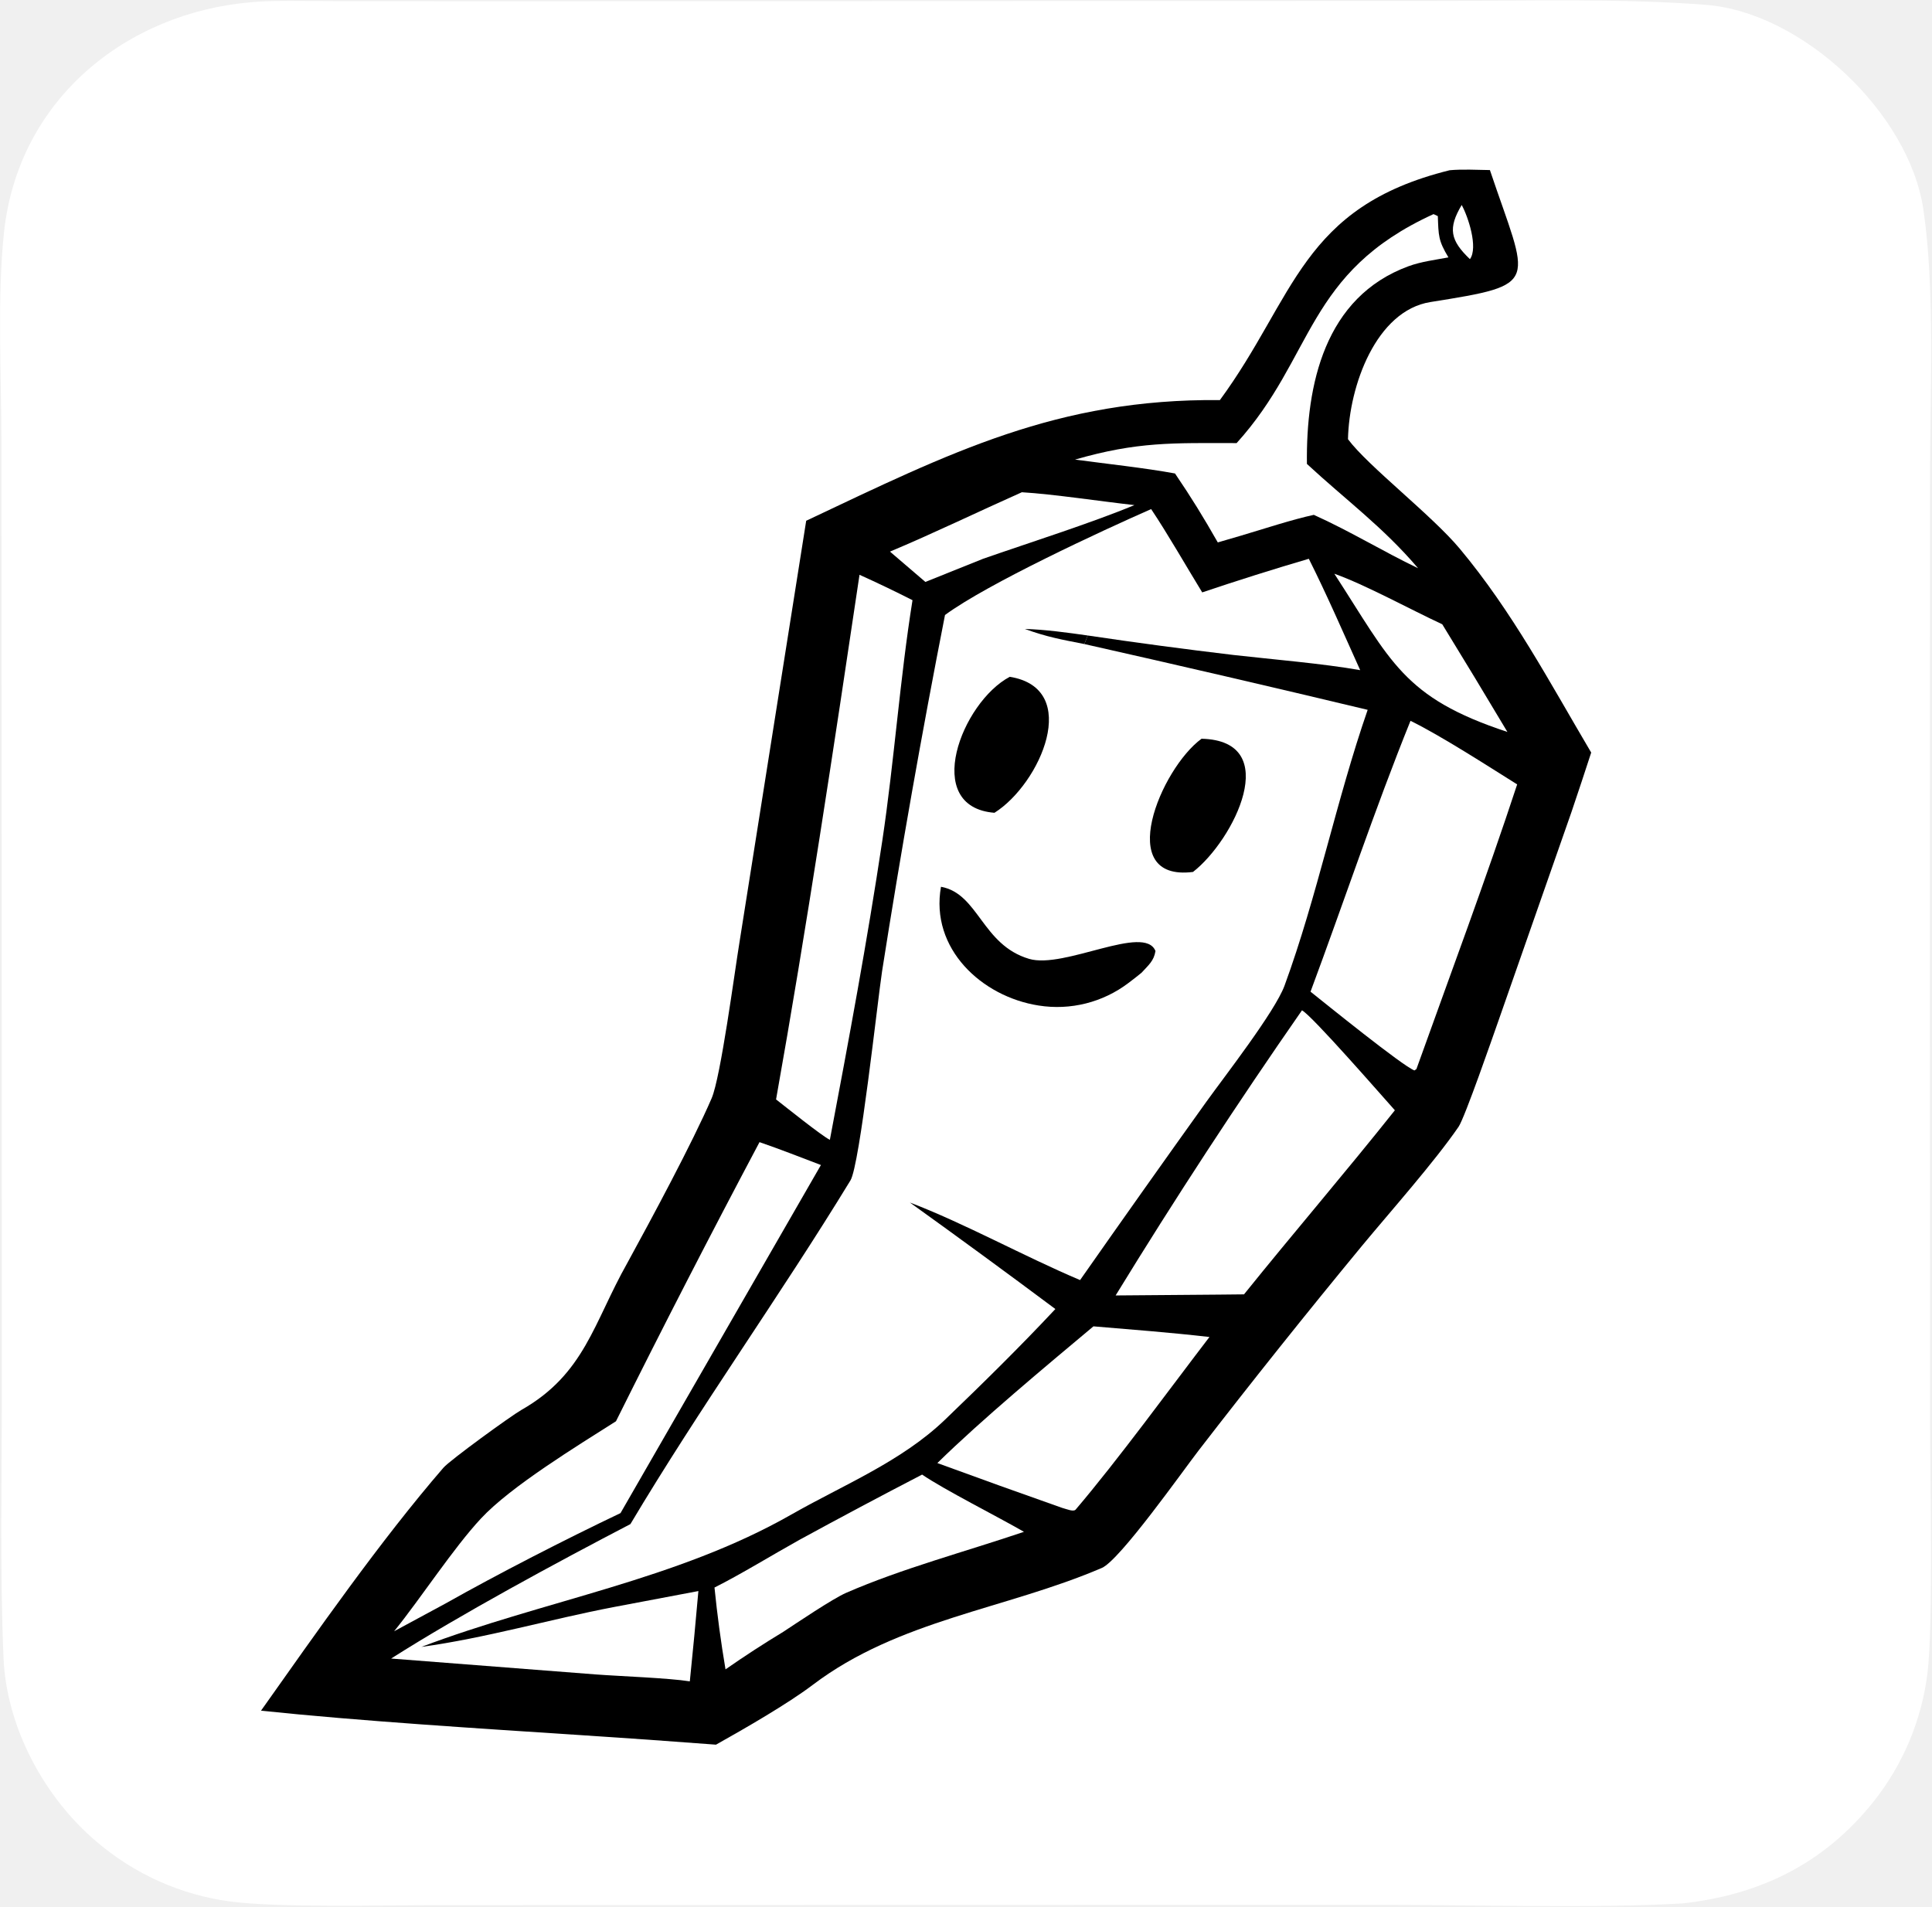
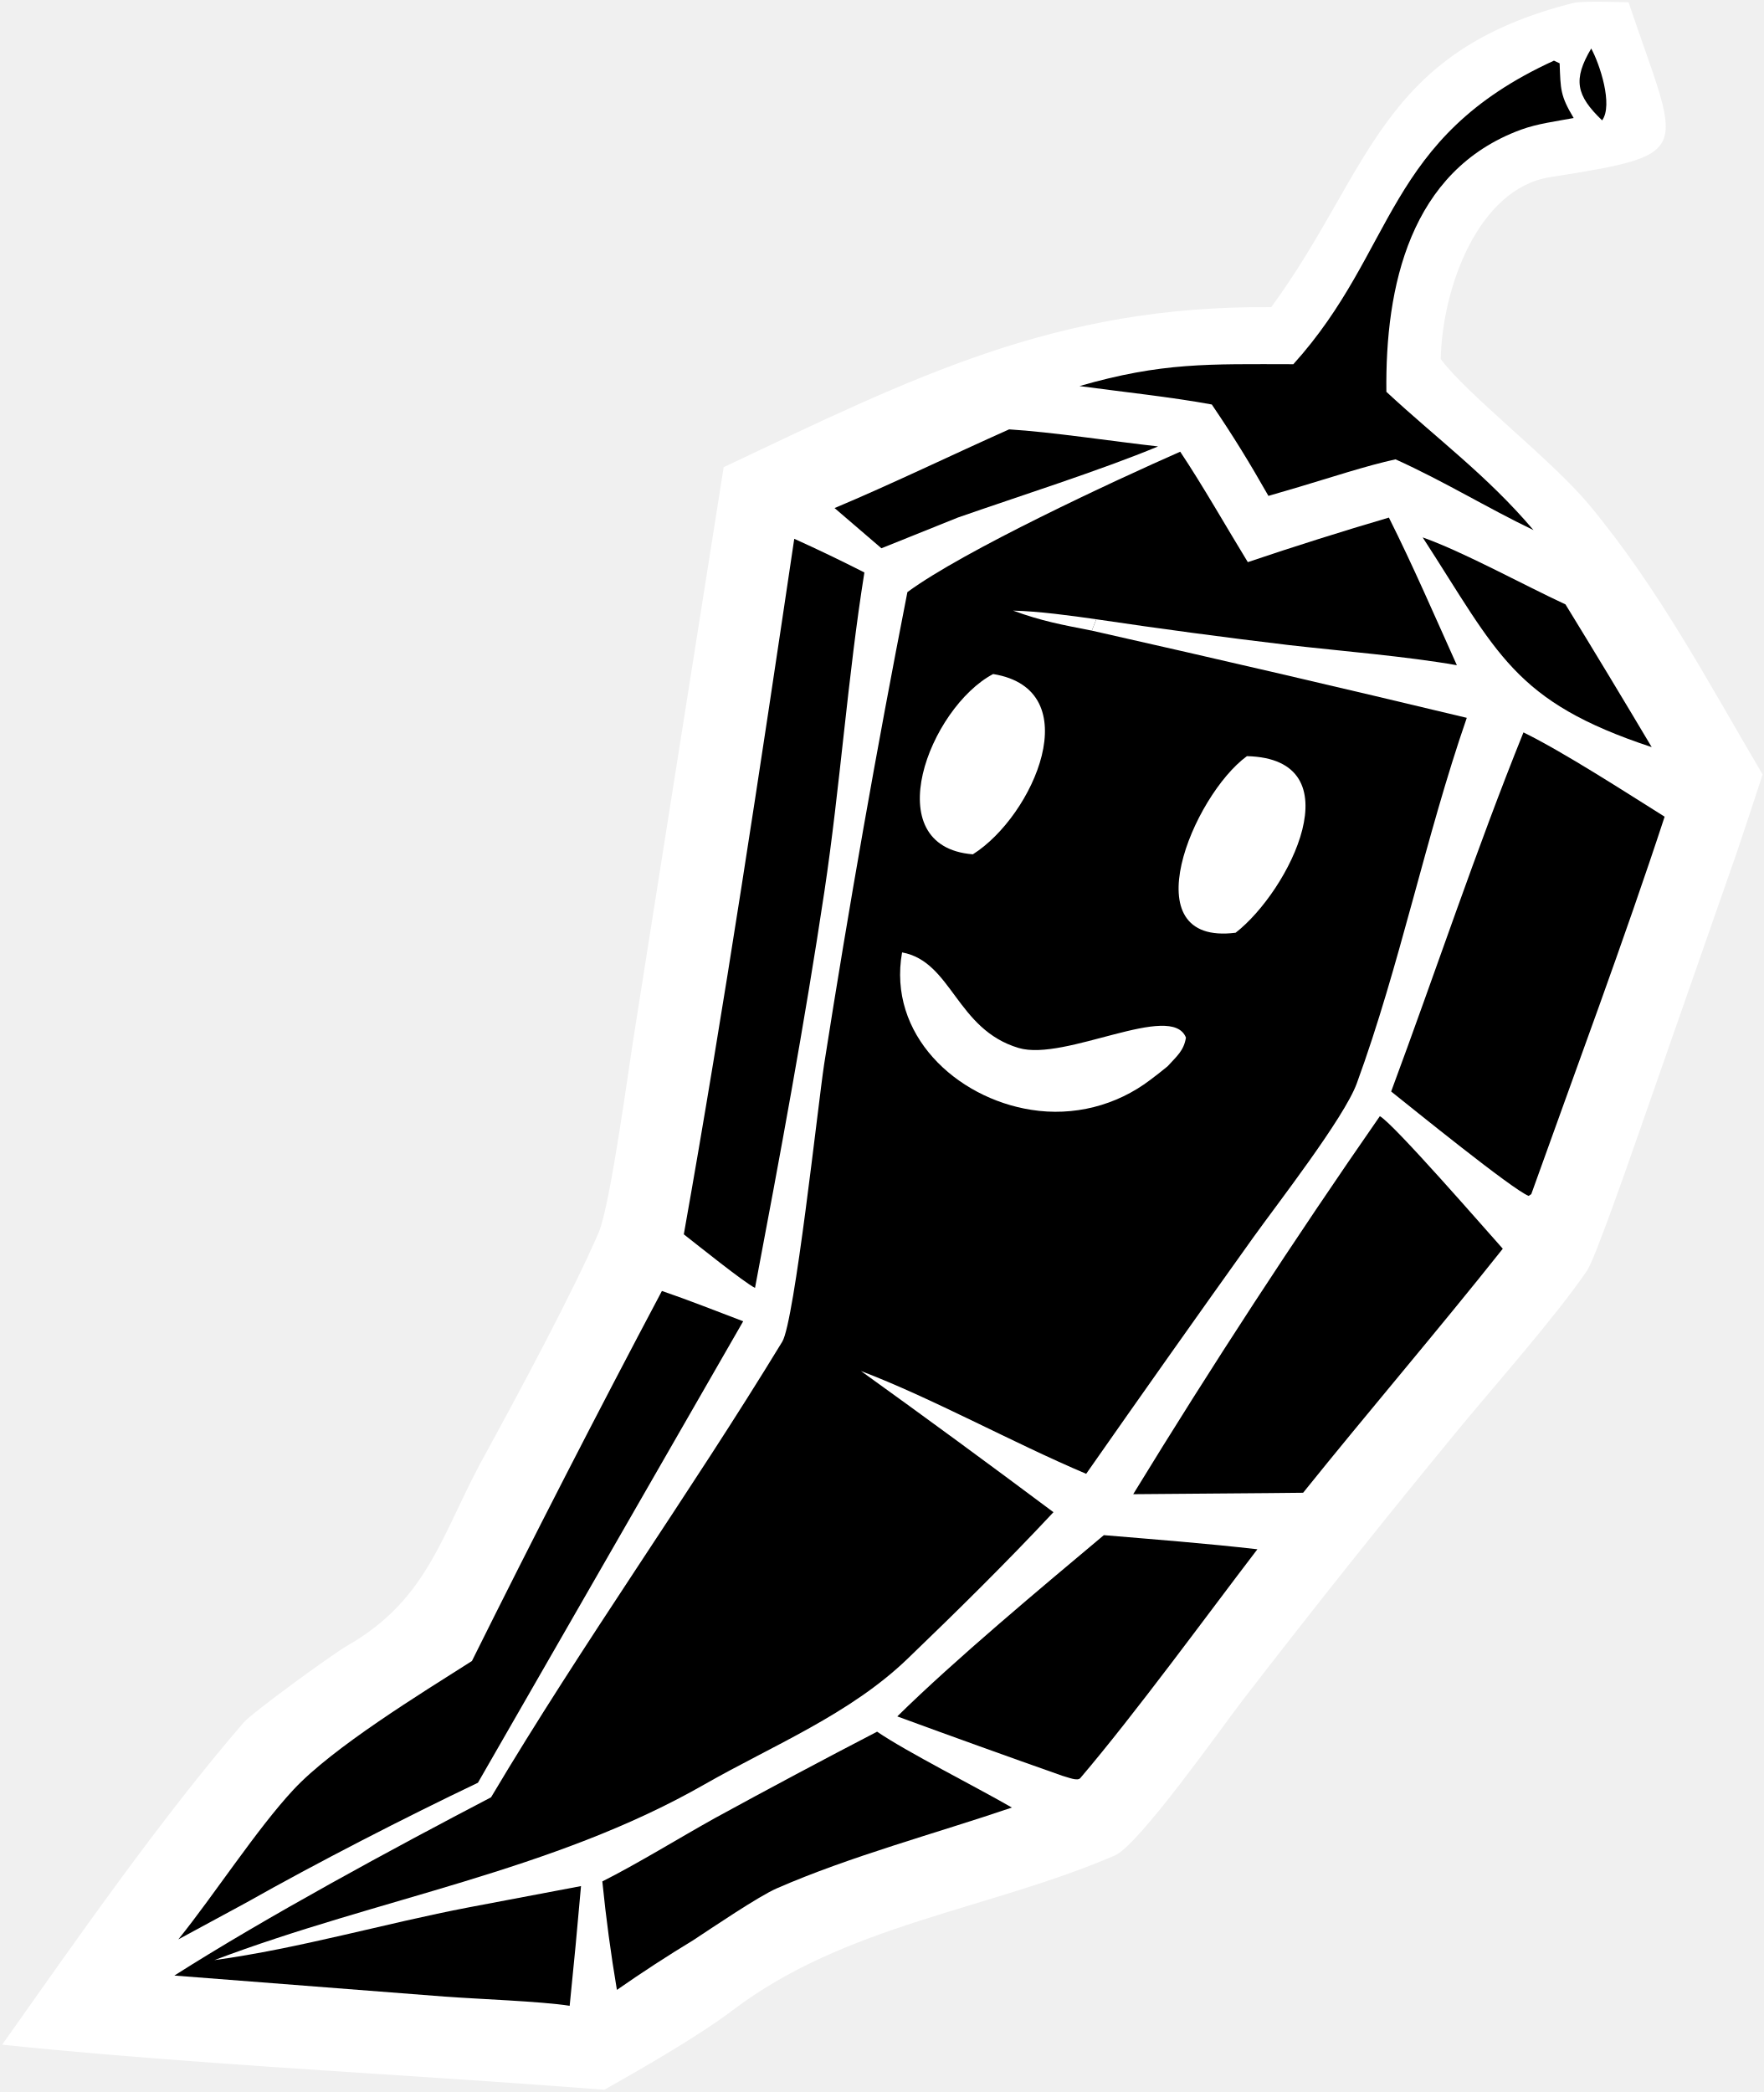
- <svg xmlns="http://www.w3.org/2000/svg" width="701" height="692" viewBox="0 0 701 692" fill="none">
-   <path d="M91.322 0.79C98.093 0.064 112.641 0.397 119.757 0.401L172.376 0.455L343.203 0.392L523.361 0.326C554.241 0.325 588.593 -0.631 619.047 1.766C653.94 4.514 692.638 40.922 697.854 75.905C702.117 104.482 700.313 142.444 700.282 172.735L700.224 341.618L700.31 517.37C700.319 536.75 701.489 589.79 699.362 607.141C697.242 624.268 690.429 640.463 679.686 653.919C661.772 676.37 638.398 687.685 610.366 690.733C579.245 692.567 533.632 691.232 501.631 691.249L293.602 691.288L157.944 691.362C139.032 691.371 100.832 692.353 83.303 690.003C65.602 687.585 48.954 680.144 35.306 668.551C16.043 652.397 2.366 626.792 1.288 601.799C-0.09 569.823 0.688 535.743 0.664 503.559L0.61 305.674L0.509 159.693C0.47 135.899 -1.026 107.785 1.44 84.419C6.526 36.224 45.697 4.595 91.322 0.79Z" fill="white" />
-   <path d="M525.981 61.779C530.429 61.362 536.039 61.639 540.591 61.716C554.631 103.469 559.643 103.143 519.027 109.605C499.329 112.739 489.499 139.969 489.099 159.384C496.393 169.174 519.473 186.921 529.659 199.119C548.793 222.038 562.188 247.449 577.345 273.095C574.991 280.339 572.594 287.57 570.15 294.783L543.74 370.28C541.663 376.154 531.47 405.624 529.22 408.901C520.462 421.659 504.449 439.702 494.315 451.932C474.124 476.403 454.326 501.201 434.935 526.318C429.187 533.759 406.329 566.18 399.784 568.986C364.827 583.978 326.031 587.819 294.893 611.422C285.903 618.235 270.131 627.328 259.788 633.119C243.501 631.877 227.207 630.726 210.906 629.666C174.744 627.291 130.556 624.551 94.703 620.785C114.828 592.364 137.993 559.117 160.876 532.636C163.266 529.868 185.415 513.787 189.212 511.63C212.148 498.594 215.411 479.93 227.607 458.341C236.31 442.429 251.198 414.788 258.201 398.572C261.506 390.923 266.569 352.518 268.263 342.242L292.517 188.977C344.815 164.259 383.645 144.636 442.621 145.184C470.048 107.82 472.03 75.141 525.981 61.779Z" fill="black" />
-   <path d="M342.88 223.18C358.26 211.852 399.762 192.615 417.674 184.743C423.682 193.706 430.43 205.545 436.207 214.971C449.02 210.654 461.916 206.586 474.886 202.775C481.417 215.77 487.52 229.874 493.525 243.19C479.858 240.774 461.559 239.28 447.466 237.673C429.833 235.577 412.23 233.223 394.664 230.612L393.446 233.72C427.763 241.446 462.029 249.403 496.241 257.591C484.924 290.19 477.895 325.443 466.077 357.672C462.618 367.104 444.283 390.655 437.712 399.813C422.327 421.303 407.053 442.874 391.894 464.525C371.712 455.989 349.657 443.792 330.143 436.383C347.856 449.101 365.449 461.984 382.925 475.03C370.032 488.807 356.508 502.103 342.906 515.167C327.044 530.401 305.989 538.85 287.12 549.612C245.492 573.358 197.721 580.687 152.882 597.644C176.444 594.396 199.365 587.646 222.7 583.181C232.929 581.225 243.172 579.331 253.4 577.374C252.45 588.303 251.413 599.227 250.291 610.142C242.52 608.909 224.676 608.278 216.007 607.62L141.915 601.865C167.275 585.759 201.957 567.031 228.737 553.074C254.037 510.607 282.97 470.334 308.578 428.355C311.961 422.81 318.384 363.403 320.045 352.483C326.834 309.239 334.446 266.129 342.88 223.18Z" fill="white" />
-   <path d="M393.446 233.72C385.158 232.089 379.879 231.161 371.856 228.244C378.914 228.412 387.671 229.609 394.664 230.612L393.446 233.72Z" fill="black" />
-   <path d="M341.423 321.798C355.108 324.307 356.255 342.877 373.397 347.962C386.117 351.736 415.297 335.155 419.248 345.122C418.661 348.741 416.724 350.212 414.212 352.976C412.669 354.245 411.099 355.474 409.501 356.668C400.184 363.764 388.395 366.733 376.852 364.891C356.212 361.68 337.42 344.25 341.423 321.798Z" fill="black" />
-   <path d="M366.385 245.602C392.677 249.86 377.479 284.468 360.828 294.951C334.298 292.839 348.922 254.838 366.385 245.602Z" fill="black" />
-   <path d="M435.962 268.079C465.832 268.795 447.603 304.977 432.861 316.419C404.033 320.04 421.148 278.888 435.962 268.079Z" fill="black" />
-   <path d="M511.78 261.577C522.871 267.016 539.759 277.94 550.482 284.649C539.456 318.239 525.9 354.528 513.929 387.952L513.211 388.453C508.9 386.849 480.797 364.077 475.507 359.873C487.59 327.392 498.809 293.658 511.78 261.577Z" fill="white" />
-   <path d="M472.405 366.633C476.083 368.553 501.946 398.284 506.11 402.91C488.201 425.433 469.437 447.261 451.371 469.707L442.282 469.8L404.789 470.103C426.323 434.96 448.872 400.456 472.405 366.633Z" fill="white" />
-   <path d="M275.58 414.47C282.939 416.984 290.558 420.005 297.862 422.769L225.141 549.087C205.066 558.651 180.94 571.013 161.674 581.876L143 591.965C152.766 579.899 164.427 561.87 174.55 551.001C185.365 539.388 209.456 524.69 223.499 515.759C240.415 481.767 257.777 448 275.58 414.47Z" fill="white" />
-   <path d="M311.862 208.583C318.341 211.505 324.753 214.578 331.091 217.801C326.575 245.868 324.418 276.565 320.145 304.996C314.655 341.516 307.976 377.384 301.105 413.635C298.042 412.106 285.049 401.663 281.583 398.969C292.539 337.599 302.679 270.268 311.862 208.583Z" fill="white" />
-   <path d="M396.74 481.314C411.11 482.525 424.443 483.534 438.834 485.179C424.988 503.241 405.461 530.015 390.289 547.809C389.509 548.723 387.036 547.628 385.389 547.192C370.262 541.869 355.168 536.447 340.11 530.928C356.023 515.295 379.561 495.708 396.74 481.314Z" fill="white" />
-   <path d="M520.138 77.7L521.695 78.43C521.965 85.572 521.854 87.274 525.544 93.404C520.786 94.3 515.611 94.941 511.076 96.604C480.599 107.79 473.85 139.643 474.198 168.353C488.364 181.478 501.74 191.177 514.535 206.206C501.651 200.028 490.284 192.974 476.707 186.833C468.993 188.485 458.178 192.039 450.384 194.347L441.861 196.839C436.556 187.537 432.346 180.672 426.336 171.819C415.415 169.802 401.289 168.297 390.063 166.777C412.738 160.243 425.486 160.764 448.692 160.794C477.06 129.423 473.64 98.927 520.138 77.7Z" fill="white" />
-   <path d="M334.576 535.108C342.567 540.584 361.68 550.2 371.53 555.878C350.531 563.004 327.157 569.223 307.054 578.003C302.027 580.197 289.256 588.853 284.209 592.161C277.078 596.478 270.085 601.025 263.243 605.791C261.575 595.942 260.242 586.038 259.244 576.096C268.761 571.326 280.474 564.123 290.03 558.809C304.793 550.748 319.643 542.847 334.576 535.108Z" fill="white" />
-   <path d="M370.769 178.628C382.212 179.318 399.6 181.959 411.604 183.298C396.108 189.756 373.18 197.023 356.719 202.766L335.759 211.177L322.916 200.171C338.068 193.835 355.484 185.433 370.769 178.628Z" fill="white" />
-   <path d="M484.146 208.199C495.295 212.146 511.793 221.207 523.306 226.545C531.273 239.511 539.15 252.532 546.938 265.61C509.006 253.11 504.77 239.947 484.146 208.199Z" fill="white" />
-   <path d="M530.355 74.383C532.706 78.643 536.402 89.848 533.345 94.045C526.181 87.19 525.315 82.873 530.355 74.383Z" fill="white" />
+ <svg xmlns="http://www.w3.org/2000/svg" width="483" height="573" viewBox="0 0 483 573" fill="none">
+   <path d="M431.46 0.681C435.903 0.263 441.508 0.541 446.055 0.617C460.082 42.397 465.09 42.071 424.512 48.537C404.833 51.673 395.012 78.92 394.613 98.347C401.899 108.143 424.957 125.901 435.133 138.107C454.25 161.041 467.632 186.468 482.774 212.13C480.423 219.378 478.028 226.613 475.586 233.832L449.202 309.375C447.126 315.254 436.943 344.742 434.695 348.021C425.945 360.787 409.948 378.842 399.824 391.079C379.651 415.565 359.873 440.379 340.499 465.512C334.757 472.958 311.921 505.398 305.382 508.207C270.458 523.208 231.699 527.051 200.59 550.669C191.609 557.487 175.852 566.586 165.518 572.38C149.247 571.137 132.968 569.985 116.682 568.925C80.555 566.548 36.408 563.807 0.59 560.038C20.696 531.599 43.839 498.331 66.7 471.834C69.088 469.064 91.216 452.973 95.01 450.814C117.924 437.77 121.183 419.095 133.368 397.492C142.062 381.57 156.937 353.912 163.933 337.686C167.235 330.031 172.293 291.603 173.985 281.32L198.216 127.959C250.465 103.225 289.258 83.59 348.178 84.138C375.58 46.751 377.559 14.051 431.46 0.681Z" fill="white" />
+   <path d="M248.532 162.183C263.897 150.848 305.359 131.599 323.255 123.723C329.257 132.691 335.998 144.537 341.77 153.969C354.571 149.649 367.455 145.579 380.413 141.766C386.938 154.769 393.035 168.881 399.034 182.205C385.38 179.788 367.098 178.293 353.019 176.685C335.403 174.588 317.816 172.232 300.267 169.619L299.049 172.73C333.335 180.461 367.568 188.423 401.747 196.616C390.441 229.236 383.419 264.511 371.612 296.76C368.156 306.198 349.839 329.763 343.274 338.927C327.903 360.431 312.644 382.015 297.499 403.68C277.336 395.138 255.302 382.934 235.807 375.52C253.503 388.246 271.08 401.138 288.539 414.191C275.658 427.978 262.147 441.281 248.558 454.354C232.71 469.597 211.676 478.051 192.824 488.82C151.236 512.581 103.51 519.915 58.714 536.883C82.253 533.632 105.152 526.878 128.466 522.411C138.685 520.454 148.918 518.558 159.136 516.6C158.187 527.536 157.151 538.467 156.03 549.389C148.267 548.155 130.44 547.523 121.779 546.865L47.757 541.106C73.093 524.99 107.742 506.25 134.496 492.285C159.773 449.791 188.678 409.493 214.262 367.487C217.641 361.939 224.059 302.494 225.718 291.567C232.501 248.296 240.106 205.16 248.532 162.183Z" fill="black" />
+   <path d="M299.05 172.73C290.77 171.097 285.496 170.169 277.48 167.251C284.532 167.418 293.28 168.617 300.267 169.62L299.05 172.73Z" fill="white" />
+   <path d="M247.076 260.864C260.749 263.374 261.894 281.956 279.019 287.044C291.728 290.82 320.88 274.229 324.827 284.202C324.241 287.823 322.306 289.295 319.796 292.061C318.255 293.33 316.686 294.56 315.09 295.755C305.781 302.856 294.003 305.827 282.471 303.984C261.851 300.77 243.077 283.329 247.076 260.864Z" fill="white" />
+   <path d="M272.014 184.619C298.282 188.88 283.098 223.51 266.463 233.999C239.958 231.886 254.568 193.861 272.014 184.619Z" fill="white" />
+   <path d="M341.526 207.111C371.368 207.827 353.156 244.032 338.427 255.481C309.627 259.104 326.725 217.926 341.526 207.111Z" fill="white" />
+   <path d="M417.271 200.604C428.352 206.047 445.224 216.978 455.937 223.691C444.921 257.302 431.378 293.614 419.419 327.059L418.701 327.56C414.395 325.955 386.318 303.169 381.033 298.963C393.105 266.461 404.313 232.706 417.271 200.604Z" fill="black" />
+   <path d="M377.934 305.726C381.608 307.648 407.447 337.397 411.607 342.027C393.715 364.563 374.969 386.405 356.92 408.865L347.839 408.958L310.382 409.262C331.895 374.096 354.423 339.57 377.934 305.726Z" fill="black" />
+   <path d="M181.296 353.593C188.647 356.109 196.259 359.132 203.557 361.898L130.904 488.295C110.848 497.865 86.745 510.235 67.497 521.104L48.841 531.2C58.597 519.127 70.248 501.086 80.361 490.211C91.166 478.59 115.234 463.883 129.263 454.946C146.163 420.933 163.509 387.145 181.296 353.593Z" fill="black" />
+   <path d="M217.543 147.577C224.016 150.501 230.422 153.576 236.754 156.801C232.242 184.886 230.087 215.602 225.818 244.051C220.333 280.593 213.661 316.484 206.796 352.758C203.736 351.228 190.756 340.778 187.293 338.083C198.238 276.674 208.368 209.301 217.543 147.577Z" fill="black" />
+   <path d="M302.34 420.48C316.697 421.691 330.018 422.701 344.395 424.347C330.562 442.42 311.053 469.212 295.896 487.016C295.117 487.931 292.645 486.835 291.001 486.399C275.888 481.073 260.808 475.647 245.765 470.125C261.662 454.482 285.177 434.883 302.34 420.48Z" fill="black" />
+   <path d="M425.622 16.612L427.177 17.343C427.447 24.488 427.336 26.192 431.023 32.326C426.269 33.222 421.099 33.863 416.568 35.528C386.12 46.721 379.377 78.593 379.725 107.321C393.878 120.455 407.242 130.16 420.024 145.199C407.153 139.017 395.797 131.958 382.232 125.814C374.525 127.467 363.72 131.023 355.934 133.332L347.419 135.826C342.12 126.518 337.913 119.648 331.908 110.79C320.998 108.771 306.886 107.266 295.67 105.745C318.323 99.207 331.059 99.728 354.243 99.758C382.585 68.367 379.168 37.852 425.622 16.612Z" fill="black" />
+   <path d="M240.235 474.307C248.219 479.787 267.314 489.409 277.155 495.09C256.176 502.221 232.823 508.444 212.739 517.229C207.717 519.425 194.959 528.086 189.916 531.396C182.792 535.716 175.805 540.266 168.97 545.035C167.304 535.179 165.972 525.27 164.975 515.321C174.483 510.548 186.185 503.341 195.732 498.023C210.481 489.957 225.316 482.051 240.235 474.307Z" fill="black" />
+   <path d="M276.394 117.604C287.827 118.293 305.198 120.936 317.191 122.276C301.71 128.738 278.803 136.01 262.358 141.756L241.418 150.173L228.587 139.16C243.724 132.82 261.124 124.412 276.394 117.604Z" fill="black" />
+   <path d="M389.664 147.193C400.802 151.142 417.284 160.209 428.787 165.551C436.747 178.525 444.616 191.554 452.396 204.64C414.5 192.132 410.268 178.961 389.664 147.193Z" fill="black" />
+   <path d="M435.829 13.293C438.178 17.555 441.871 28.768 438.817 32.967C431.66 26.108 430.794 21.788 435.829 13.293Z" fill="black" />
</svg>
